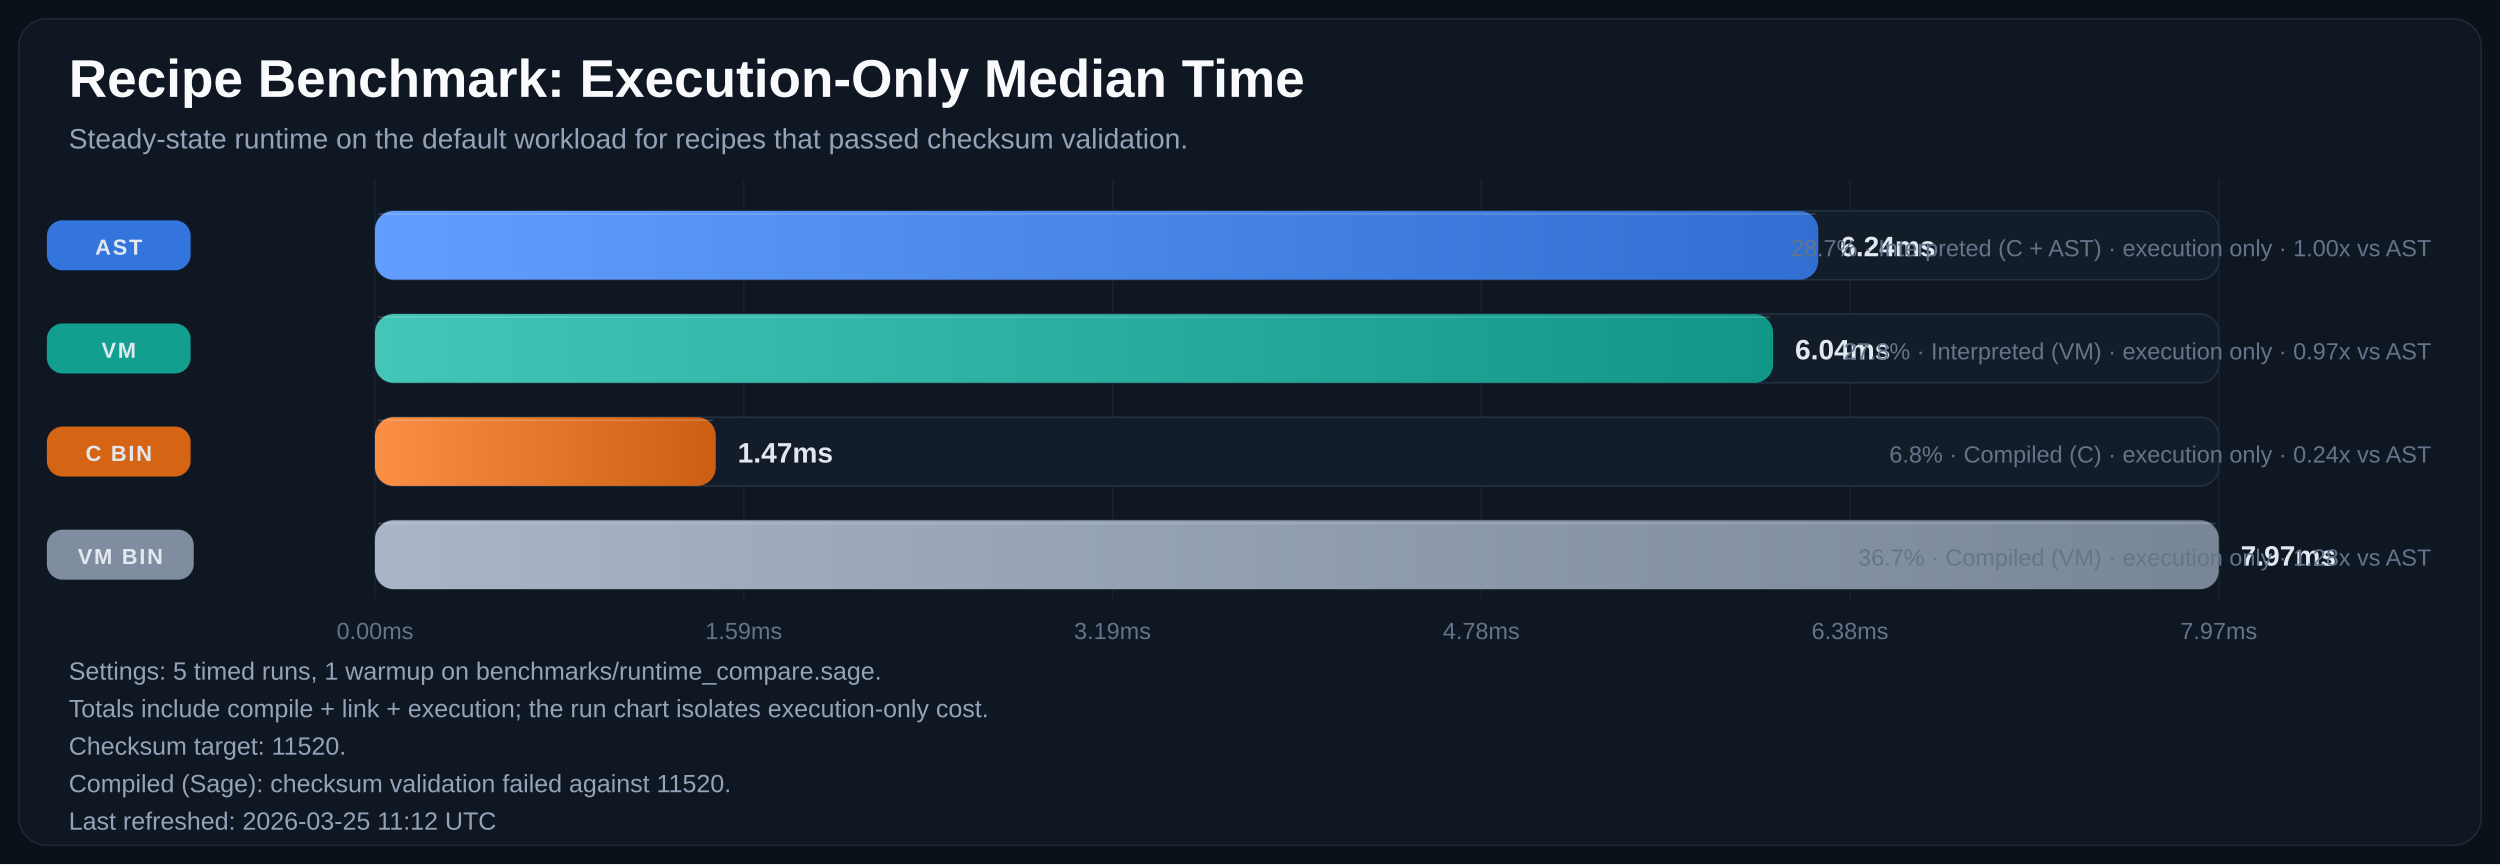
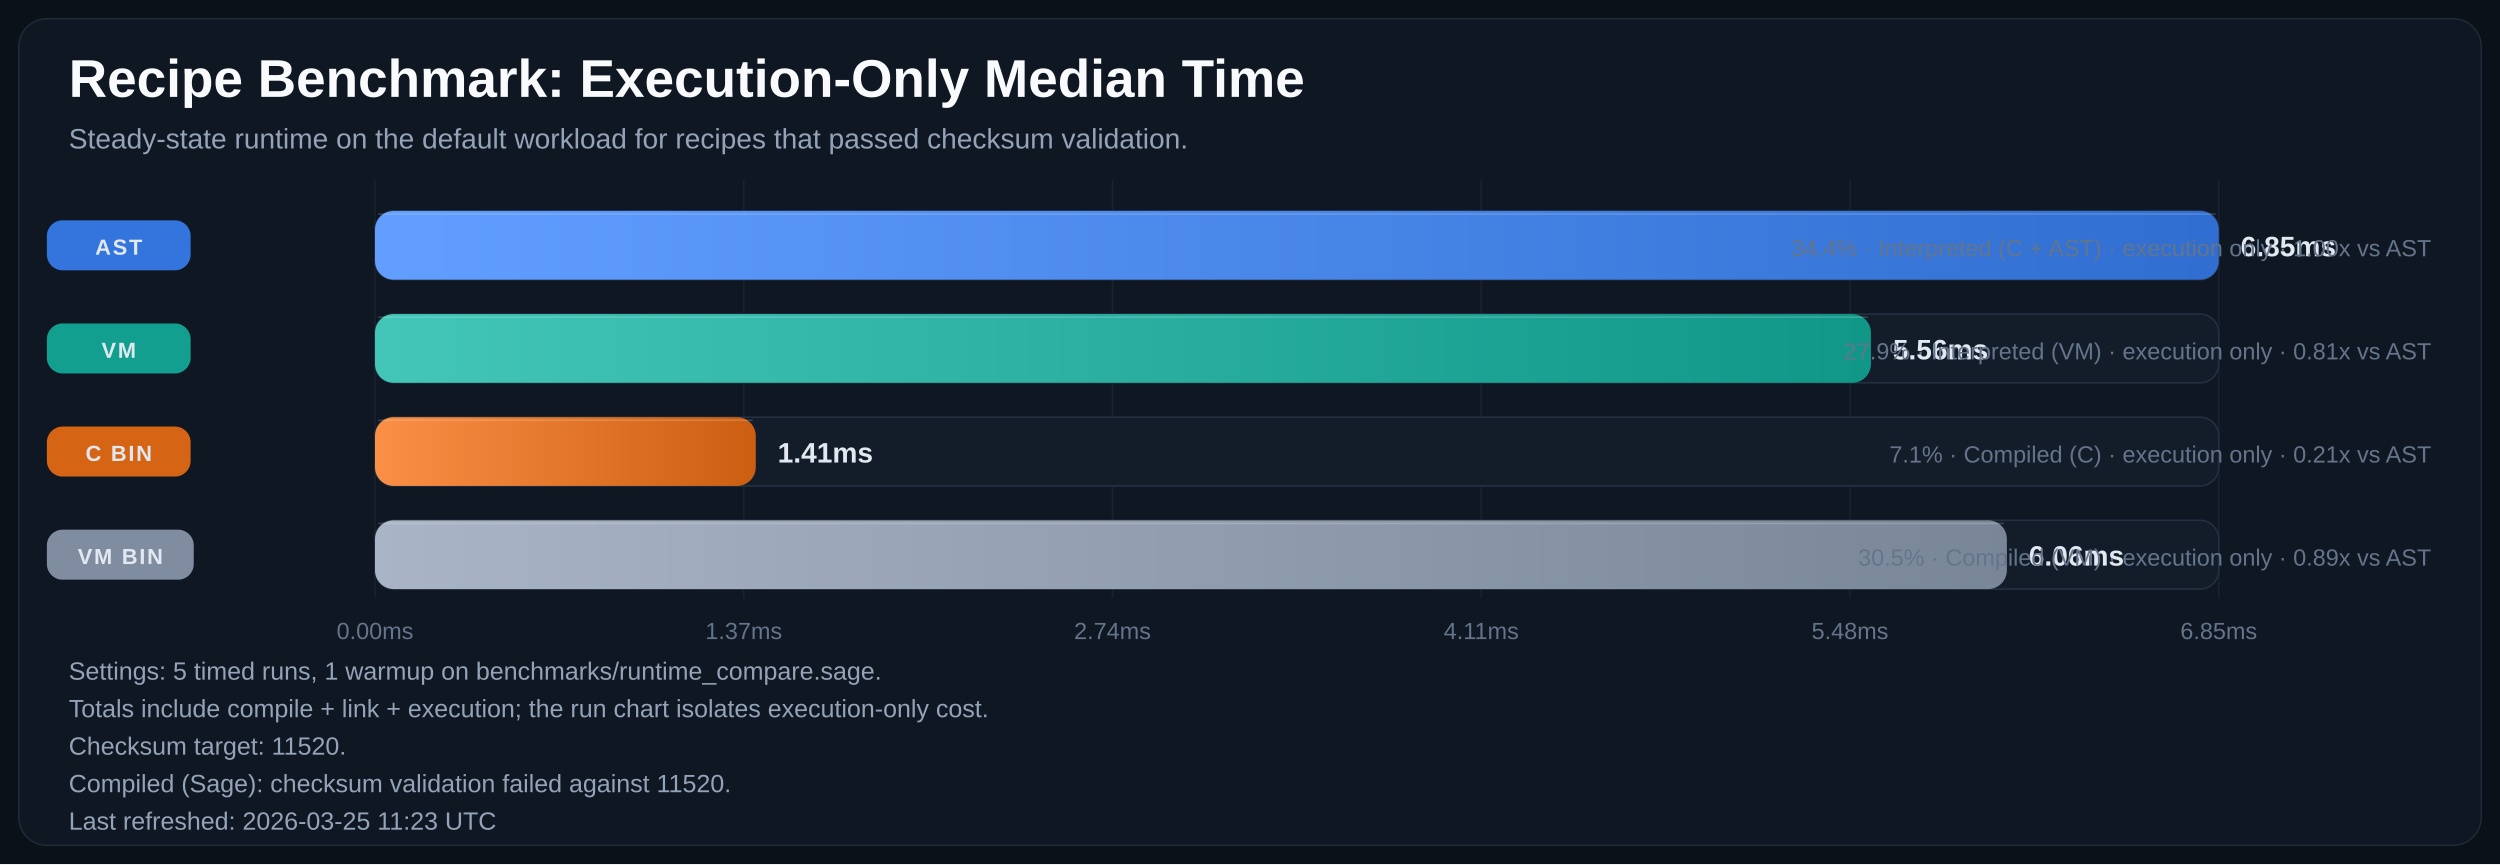
<svg xmlns="http://www.w3.org/2000/svg" width="1600" height="553" viewBox="0 0 1600 553" role="img" aria-labelledby="title desc">
  <defs>
    <linearGradient id="bar-gradient-0" x1="0%" y1="0%" x2="100%" y2="0%">
      <stop offset="0%" stop-color="#619EFF" />
      <stop offset="100%" stop-color="#306ED1" />
    </linearGradient>
    <linearGradient id="bar-gradient-1" x1="0%" y1="0%" x2="100%" y2="0%">
      <stop offset="0%" stop-color="#43C6B8" />
      <stop offset="100%" stop-color="#109788" />
    </linearGradient>
    <linearGradient id="bar-gradient-2" x1="0%" y1="0%" x2="100%" y2="0%">
      <stop offset="0%" stop-color="#FA8F45" />
      <stop offset="100%" stop-color="#CC5E12" />
    </linearGradient>
    <linearGradient id="bar-gradient-3" x1="0%" y1="0%" x2="100%" y2="0%">
      <stop offset="0%" stop-color="#A9B5C6" />
      <stop offset="100%" stop-color="#798697" />
    </linearGradient>
  </defs>
  <rect width="100%" height="100%" fill="#0B1118" />
  <rect x="12" y="12" width="1576" height="529" rx="18" fill="#0F1722" stroke="#1F2937" />
  <text x="44" y="62" fill="#F8FAFC" font-size="34" font-family="Segoe UI, Arial, sans-serif" font-weight="700">Recipe Benchmark: Execution-Only Median Time</text>
  <text x="44" y="95" fill="#94A3B8" font-size="18" font-family="Segoe UI, Arial, sans-serif">Steady-state runtime on the default workload for recipes that passed checksum validation.</text>
  <line x1="240.0" y1="115" x2="240.0" y2="383" stroke="#182231" stroke-width="1" />
  <text x="240.0" y="409" text-anchor="middle" fill="#64748B" font-size="15" font-family="Segoe UI, Arial, sans-serif">0.00ms</text>
  <line x1="476.0" y1="115" x2="476.0" y2="383" stroke="#182231" stroke-width="1" />
-   <text x="476.0" y="409" text-anchor="middle" fill="#64748B" font-size="15" font-family="Segoe UI, Arial, sans-serif">1.59ms</text>
+   <text x="476.0" y="409" text-anchor="middle" fill="#64748B" font-size="15" font-family="Segoe UI, Arial, sans-serif">1.37ms</text>
  <line x1="712.0" y1="115" x2="712.0" y2="383" stroke="#182231" stroke-width="1" />
-   <text x="712.0" y="409" text-anchor="middle" fill="#64748B" font-size="15" font-family="Segoe UI, Arial, sans-serif">3.19ms</text>
+   <text x="712.0" y="409" text-anchor="middle" fill="#64748B" font-size="15" font-family="Segoe UI, Arial, sans-serif">2.74ms</text>
  <line x1="948.0" y1="115" x2="948.0" y2="383" stroke="#182231" stroke-width="1" />
-   <text x="948.0" y="409" text-anchor="middle" fill="#64748B" font-size="15" font-family="Segoe UI, Arial, sans-serif">4.78ms</text>
+   <text x="948.0" y="409" text-anchor="middle" fill="#64748B" font-size="15" font-family="Segoe UI, Arial, sans-serif">4.11ms</text>
  <line x1="1184.0" y1="115" x2="1184.0" y2="383" stroke="#182231" stroke-width="1" />
-   <text x="1184.0" y="409" text-anchor="middle" fill="#64748B" font-size="15" font-family="Segoe UI, Arial, sans-serif">6.38ms</text>
+   <text x="1184.0" y="409" text-anchor="middle" fill="#64748B" font-size="15" font-family="Segoe UI, Arial, sans-serif">5.48ms</text>
  <line x1="1420.0" y1="115" x2="1420.0" y2="383" stroke="#182231" stroke-width="1" />
-   <text x="1420.0" y="409" text-anchor="middle" fill="#64748B" font-size="15" font-family="Segoe UI, Arial, sans-serif">7.97ms</text>
+   <text x="1420.0" y="409" text-anchor="middle" fill="#64748B" font-size="15" font-family="Segoe UI, Arial, sans-serif">6.85ms</text>
  <rect x="30" y="141.0" width="92" height="32" rx="10" fill="#3479E6" opacity="0.95" />
  <text x="76.0" y="163.0" text-anchor="middle" fill="#E2E8F0" font-size="14" font-family="Segoe UI, Arial, sans-serif" font-weight="700" letter-spacing="1.1">AST</text>
  <rect x="240" y="135" width="1180" height="44" rx="12" fill="#131D2A" stroke="#233041" />
-   <rect x="240" y="135" width="923.7" height="44" rx="12" fill="url(#bar-gradient-0)" />
-   <line x1="242.0" y1="137.0" x2="1161.7" y2="137.0" stroke="#F8FAFC" stroke-opacity="0.18" />
-   <text x="1177.7" y="164.0" fill="#E2E8F0" font-size="18" font-family="Segoe UI, Arial, sans-serif" font-weight="700">6.24ms</text>
-   <text x="1556" y="164.0" text-anchor="end" fill="#64748B" font-size="15" font-family="Segoe UI, Arial, sans-serif">28.7% · Interpreted (C + AST) · execution only · 1.00x vs AST</text>
+   <rect x="240" y="135" width="1180.0" height="44" rx="12" fill="url(#bar-gradient-0)" />
+   <line x1="242.0" y1="137.0" x2="1418.0" y2="137.0" stroke="#F8FAFC" stroke-opacity="0.18" />
+   <text x="1434.0" y="164.0" fill="#E2E8F0" font-size="18" font-family="Segoe UI, Arial, sans-serif" font-weight="700">6.85ms</text>
+   <text x="1556" y="164.0" text-anchor="end" fill="#64748B" font-size="15" font-family="Segoe UI, Arial, sans-serif">34.4% · Interpreted (C + AST) · execution only · 1.00x vs AST</text>
  <rect x="30" y="207.0" width="92" height="32" rx="10" fill="#12A695" opacity="0.95" />
  <text x="76.0" y="229.0" text-anchor="middle" fill="#E2E8F0" font-size="14" font-family="Segoe UI, Arial, sans-serif" font-weight="700" letter-spacing="1.1">VM</text>
  <rect x="240" y="201" width="1180" height="44" rx="12" fill="#131D2A" stroke="#233041" />
-   <rect x="240" y="201" width="894.8" height="44" rx="12" fill="url(#bar-gradient-1)" />
-   <line x1="242.0" y1="203.0" x2="1132.8" y2="203.0" stroke="#F8FAFC" stroke-opacity="0.18" />
-   <text x="1148.8" y="230.0" fill="#E2E8F0" font-size="18" font-family="Segoe UI, Arial, sans-serif" font-weight="700">6.04ms</text>
-   <text x="1556" y="230.0" text-anchor="end" fill="#64748B" font-size="15" font-family="Segoe UI, Arial, sans-serif">27.8% · Interpreted (VM) · execution only · 0.97x vs AST</text>
+   <rect x="240" y="201" width="957.4" height="44" rx="12" fill="url(#bar-gradient-1)" />
+   <line x1="242.0" y1="203.0" x2="1195.4" y2="203.0" stroke="#F8FAFC" stroke-opacity="0.18" />
+   <text x="1211.4" y="230.0" fill="#E2E8F0" font-size="18" font-family="Segoe UI, Arial, sans-serif" font-weight="700">5.56ms</text>
+   <text x="1556" y="230.0" text-anchor="end" fill="#64748B" font-size="15" font-family="Segoe UI, Arial, sans-serif">27.9% · Interpreted (VM) · execution only · 0.81x vs AST</text>
  <rect x="30" y="273.0" width="92" height="32" rx="10" fill="#E06814" opacity="0.95" />
  <text x="76.0" y="295.0" text-anchor="middle" fill="#E2E8F0" font-size="14" font-family="Segoe UI, Arial, sans-serif" font-weight="700" letter-spacing="1.1">C BIN</text>
  <rect x="240" y="267" width="1180" height="44" rx="12" fill="#131D2A" stroke="#233041" />
-   <rect x="240" y="267" width="218.1" height="44" rx="12" fill="url(#bar-gradient-2)" />
-   <line x1="242.0" y1="269.0" x2="456.1" y2="269.0" stroke="#F8FAFC" stroke-opacity="0.18" />
-   <text x="472.1" y="296.0" fill="#E2E8F0" font-size="18" font-family="Segoe UI, Arial, sans-serif" font-weight="700">1.47ms</text>
-   <text x="1556" y="296.0" text-anchor="end" fill="#64748B" font-size="15" font-family="Segoe UI, Arial, sans-serif">6.8% · Compiled (C) · execution only · 0.24x vs AST</text>
+   <rect x="240" y="267" width="243.7" height="44" rx="12" fill="url(#bar-gradient-2)" />
+   <line x1="242.0" y1="269.0" x2="481.7" y2="269.0" stroke="#F8FAFC" stroke-opacity="0.18" />
+   <text x="497.7" y="296.0" fill="#E2E8F0" font-size="18" font-family="Segoe UI, Arial, sans-serif" font-weight="700">1.41ms</text>
+   <text x="1556" y="296.0" text-anchor="end" fill="#64748B" font-size="15" font-family="Segoe UI, Arial, sans-serif">7.1% · Compiled (C) · execution only · 0.21x vs AST</text>
  <rect x="30" y="339.0" width="94" height="32" rx="10" fill="#8593A6" opacity="0.95" />
  <text x="77.0" y="361.0" text-anchor="middle" fill="#E2E8F0" font-size="14" font-family="Segoe UI, Arial, sans-serif" font-weight="700" letter-spacing="1.1">VM BIN</text>
  <rect x="240" y="333" width="1180" height="44" rx="12" fill="#131D2A" stroke="#233041" />
-   <rect x="240" y="333" width="1180.0" height="44" rx="12" fill="url(#bar-gradient-3)" />
-   <line x1="242.0" y1="335.0" x2="1418.0" y2="335.0" stroke="#F8FAFC" stroke-opacity="0.18" />
-   <text x="1434.0" y="362.0" fill="#E2E8F0" font-size="18" font-family="Segoe UI, Arial, sans-serif" font-weight="700">7.97ms</text>
-   <text x="1556" y="362.0" text-anchor="end" fill="#64748B" font-size="15" font-family="Segoe UI, Arial, sans-serif">36.7% · Compiled (VM) · execution only · 1.28x vs AST</text>
+   <rect x="240" y="333" width="1044.4" height="44" rx="12" fill="url(#bar-gradient-3)" />
+   <line x1="242.0" y1="335.0" x2="1282.4" y2="335.0" stroke="#F8FAFC" stroke-opacity="0.18" />
+   <text x="1298.4" y="362.0" fill="#E2E8F0" font-size="18" font-family="Segoe UI, Arial, sans-serif" font-weight="700">6.06ms</text>
+   <text x="1556" y="362.0" text-anchor="end" fill="#64748B" font-size="15" font-family="Segoe UI, Arial, sans-serif">30.5% · Compiled (VM) · execution only · 0.89x vs AST</text>
  <text x="44" y="435" fill="#94A3B8" font-size="16" font-family="Segoe UI, Arial, sans-serif">Settings: 5 timed runs, 1 warmup on benchmarks/runtime_compare.sage.</text>
  <text x="44" y="459" fill="#94A3B8" font-size="16" font-family="Segoe UI, Arial, sans-serif">Totals include compile + link + execution; the run chart isolates execution-only cost.</text>
  <text x="44" y="483" fill="#94A3B8" font-size="16" font-family="Segoe UI, Arial, sans-serif">Checksum target: 11520.</text>
  <text x="44" y="507" fill="#94A3B8" font-size="16" font-family="Segoe UI, Arial, sans-serif">Compiled (Sage): checksum validation failed against 11520.</text>
-   <text x="44" y="531" fill="#94A3B8" font-size="16" font-family="Segoe UI, Arial, sans-serif">Last refreshed: 2026-03-25 11:12 UTC</text>
+   <text x="44" y="531" fill="#94A3B8" font-size="16" font-family="Segoe UI, Arial, sans-serif">Last refreshed: 2026-03-25 11:23 UTC</text>
</svg>
